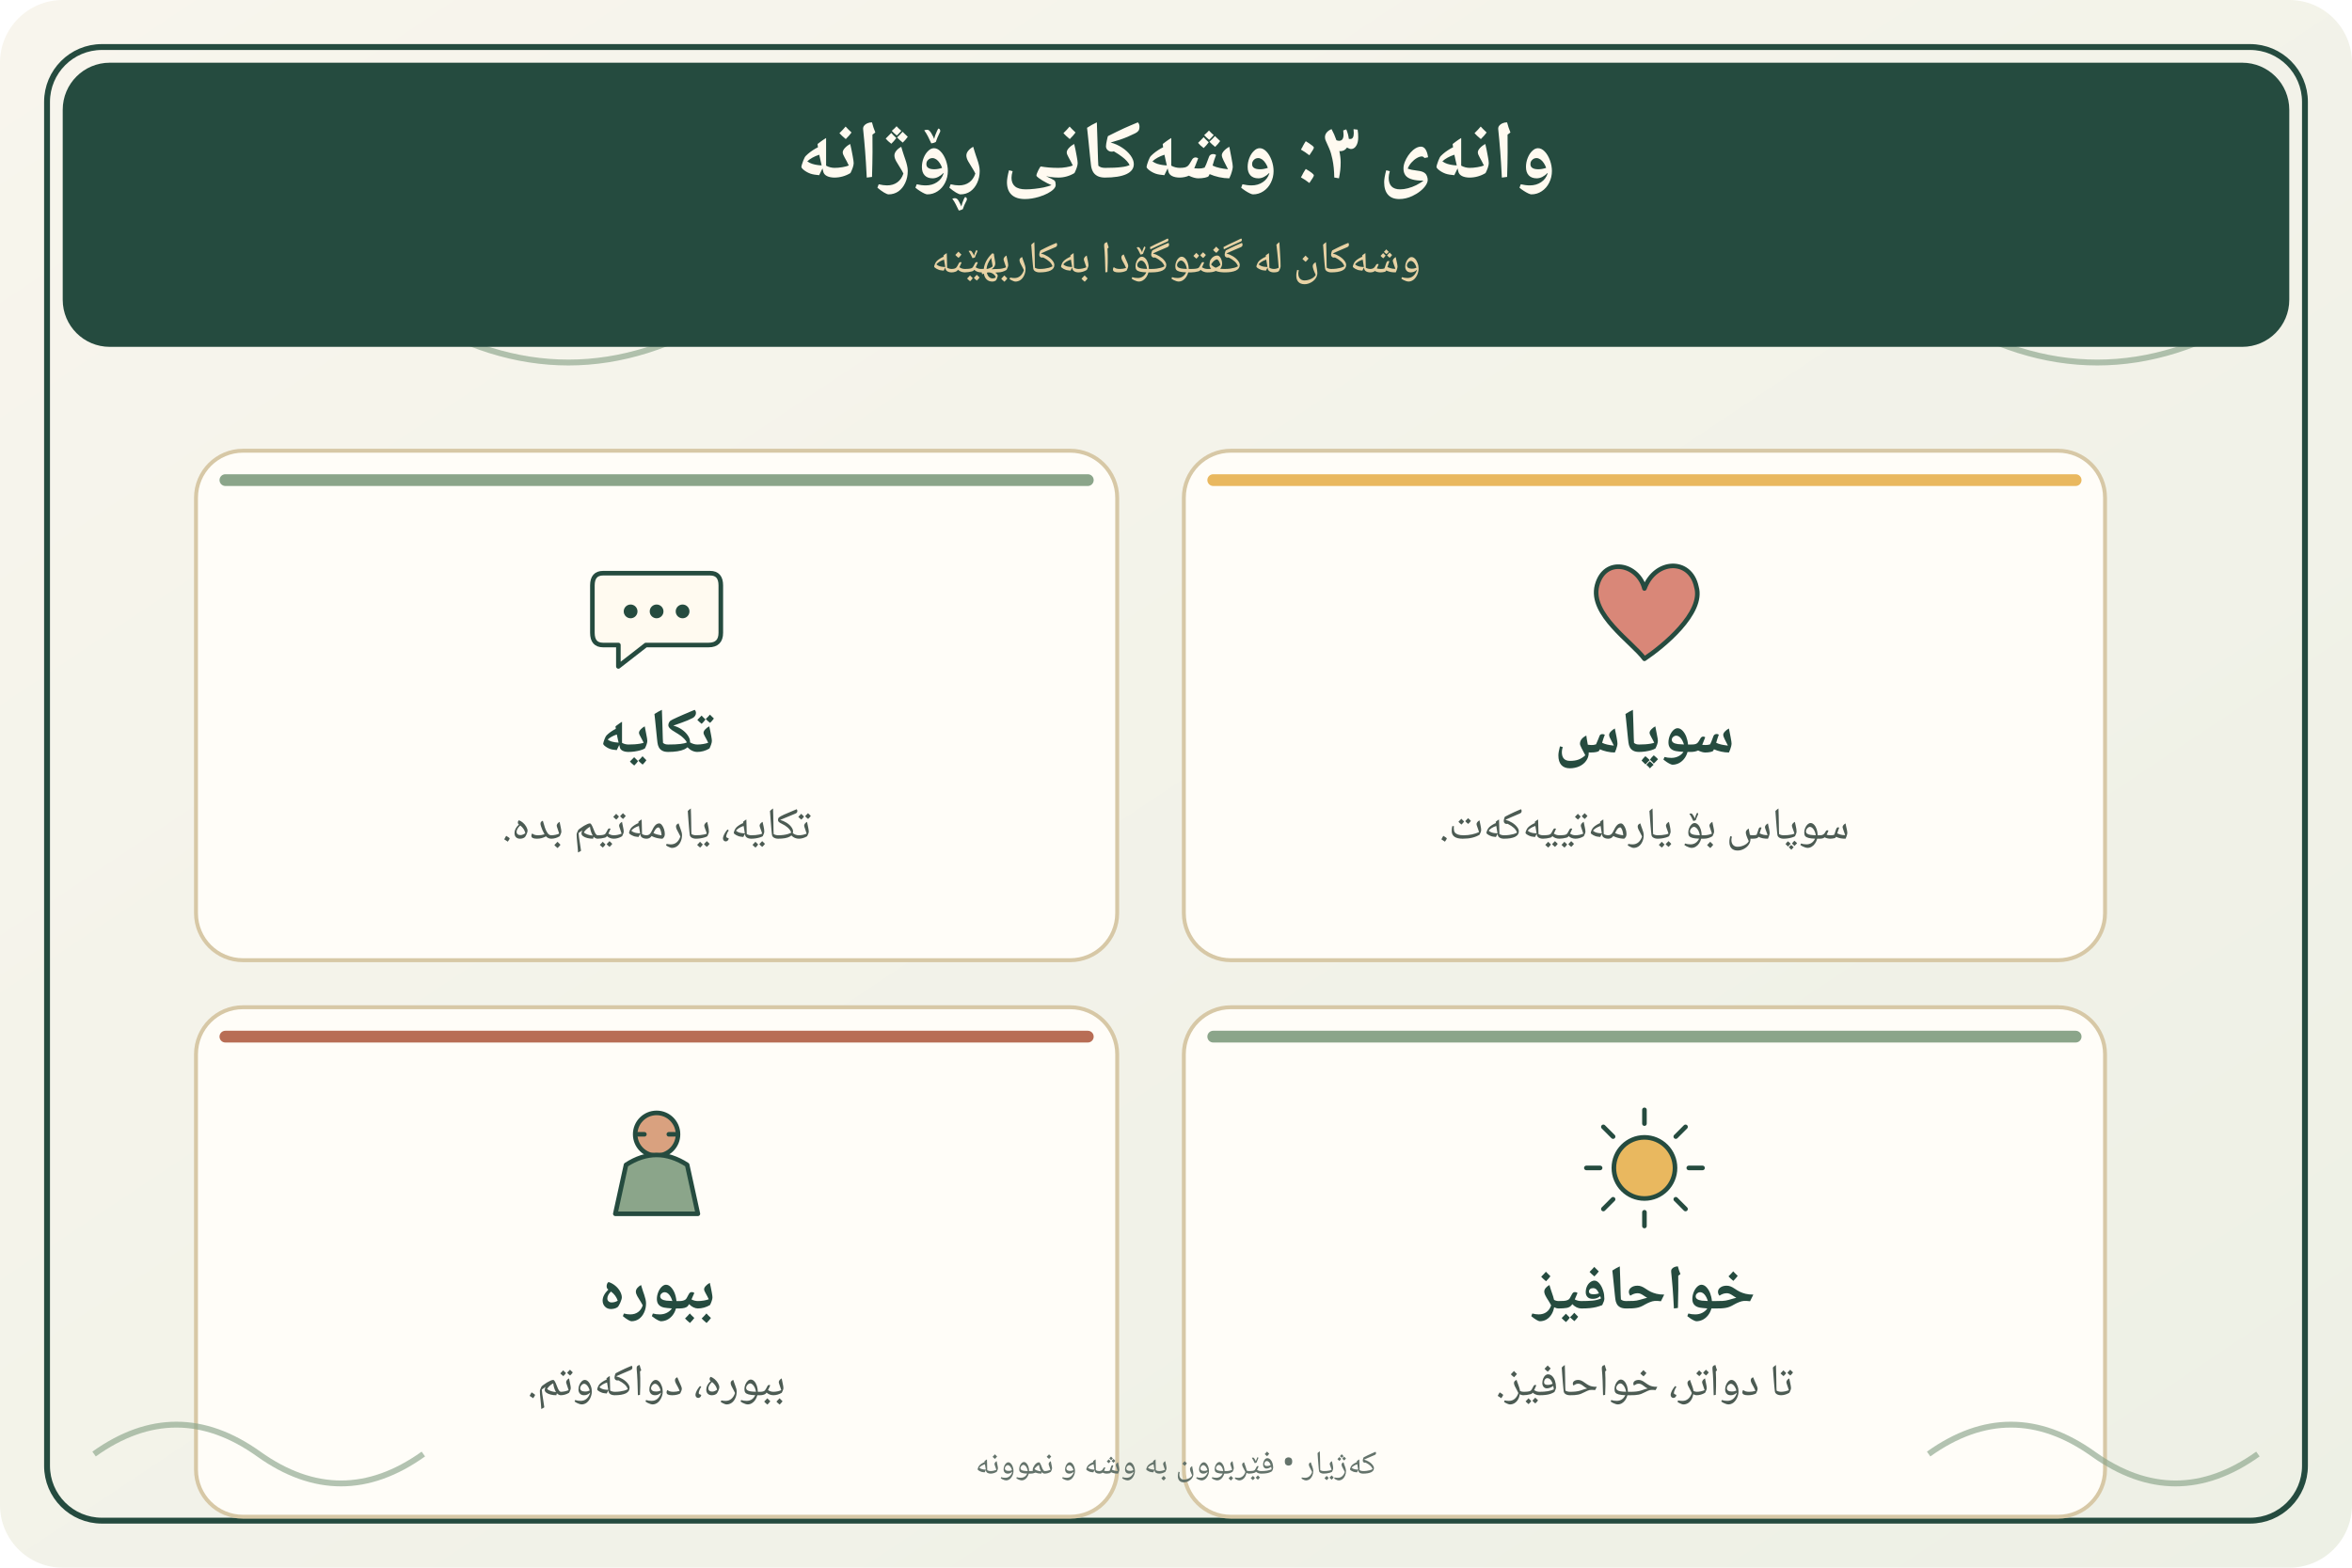
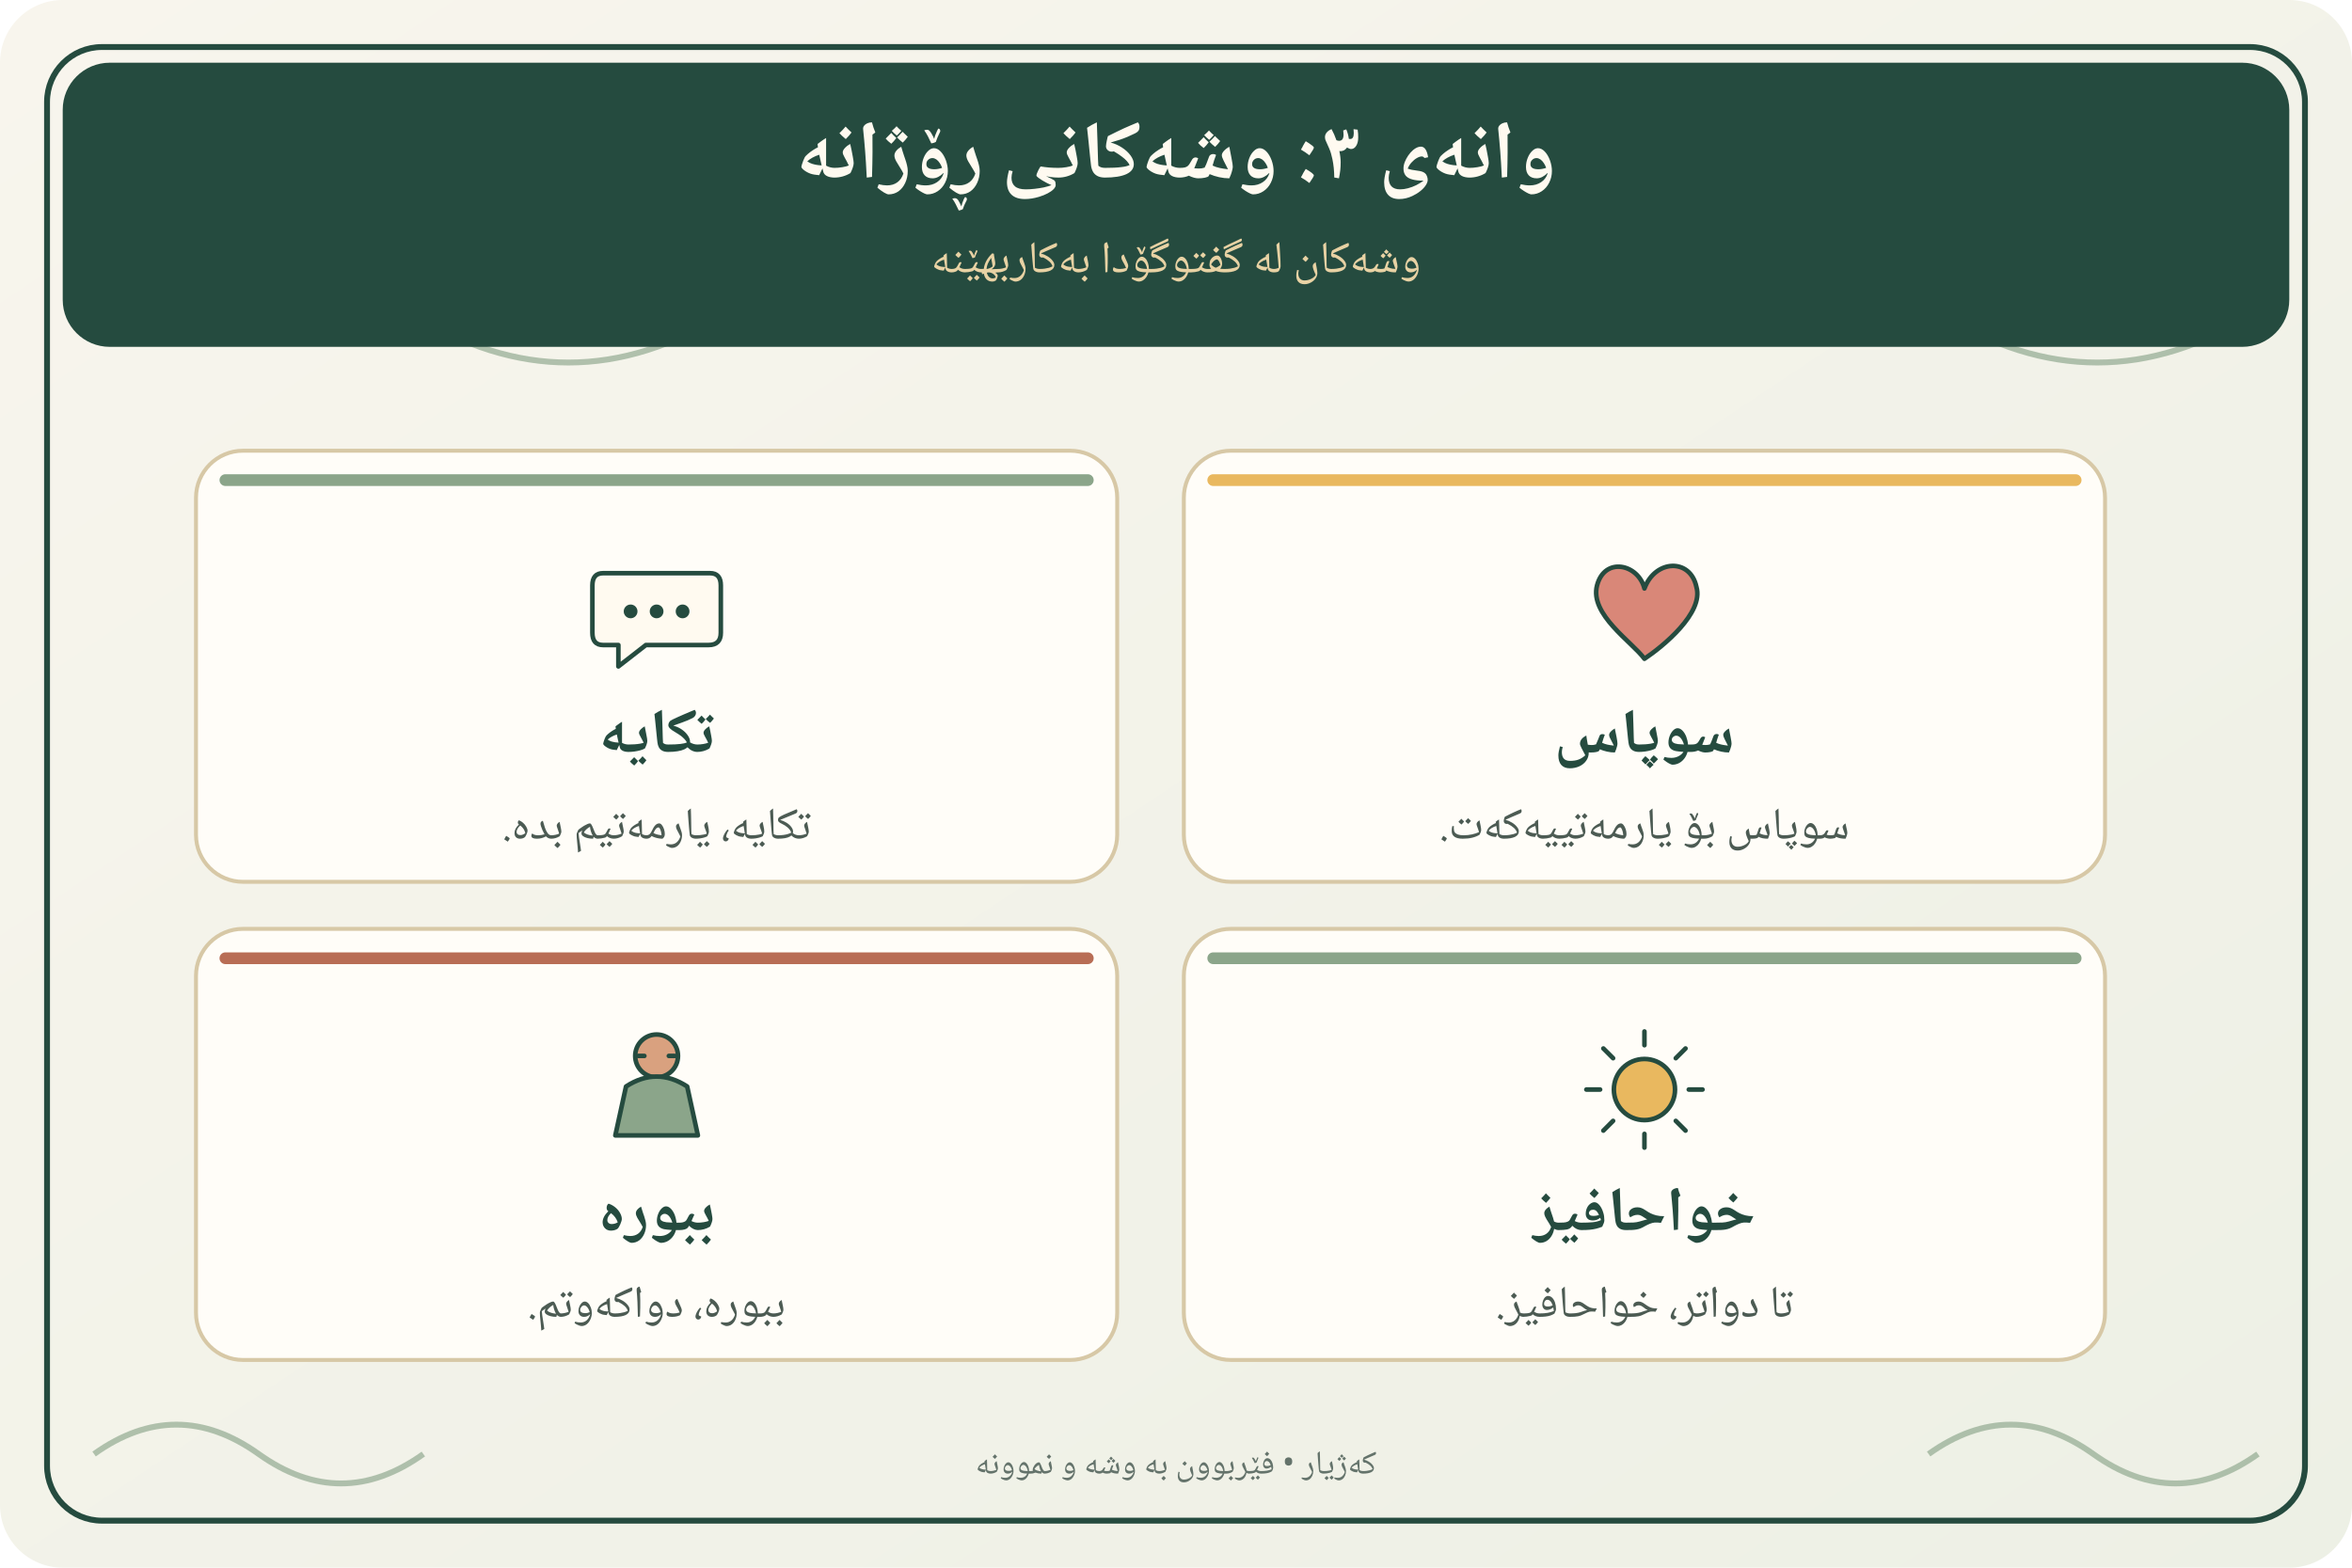
<svg xmlns="http://www.w3.org/2000/svg" width="1200" height="800" viewBox="0 0 1200 800" role="img" aria-label="وانەی ٣: وشەکانی ڕۆژانە">
  <defs>
    <linearGradient id="bg" x1="0" y1="0" x2="1" y2="1">
      <stop offset="0" stop-color="#f8f5ed" />
      <stop offset="1" stop-color="#edf0e5" />
    </linearGradient>
  </defs>
  <rect width="1200" height="800" rx="32" fill="url(#bg)" />
  <rect x="24" y="24" width="1152" height="752" rx="28" fill="none" stroke="#254b3f" stroke-width="3" />
  <path d="M50 160 Q130 110 210 160 T370 160" fill="none" stroke="#8ba58a" stroke-width="3" opacity=".65" />
  <path d="M830 160 Q910 110 990 160 T1150 160" fill="none" stroke="#8ba58a" stroke-width="3" opacity=".65" />
  <rect x="32" y="32" width="1136" height="145" rx="24" fill="#254b3f" />
  <text x="600" y="91" text-anchor="middle" direction="rtl" unicode-bidi="plaintext" font-family="Noto Naskh Arabic, Noto Sans Arabic, sans-serif" font-size="42" font-weight="700" fill="#fffaf0">وانەی ٣: وشەکانی ڕۆژانە</text>
  <text x="600" y="139" text-anchor="middle" direction="rtl" unicode-bidi="plaintext" font-family="Noto Naskh Arabic, Noto Sans Arabic, sans-serif" font-size="23" fill="#e8d2a4">وشەکان لە گفتوگۆدا بەکاربهێنە</text>
  <g>
-     <rect x="100" y="230" width="470" height="260" rx="24" fill="#fffdf8" stroke="#d7c8a6" stroke-width="2" />
+     <rect x="100" y="230" width="470" height="220" rx="24" fill="#fffdf8" stroke="#d7c8a6" stroke-width="2" />
    <rect x="112" y="242" width="446" height="6" rx="3" fill="#8ba58a" />
    <g transform="translate(335 312) scale(0.78)" stroke="#254b3f" stroke-width="3" stroke-linecap="round" stroke-linejoin="round">
      <path d="M-35 -25 H35 Q42 -25 42 -17 V14 Q42 22 34 22 H-7 L-25 36 V22 H-35 Q-42 22 -42 14 V-17Q-42 -25 -35 -25Z" fill="#fffaf0" />
      <circle cx="-17" cy="0" r="3" fill="#254b3f" />
      <circle cx="0" cy="0" r="3" fill="#254b3f" />
      <circle cx="17" cy="0" r="3" fill="#254b3f" />
    </g>
    <text x="335" y="384" text-anchor="middle" direction="rtl" unicode-bidi="plaintext" font-family="Noto Naskh Arabic, Noto Sans Arabic, sans-serif" font-size="32" font-weight="700" fill="#254b3f">تکایە</text>
    <text x="335" y="428" text-anchor="middle" direction="rtl" unicode-bidi="plaintext" font-family="Noto Naskh Arabic, Noto Sans Arabic, sans-serif" font-size="23" fill="#4c5b53">تکایە، یارمەتیم بدە.</text>
  </g>
  <g>
-     <rect x="604" y="230" width="470" height="260" rx="24" fill="#fffdf8" stroke="#d7c8a6" stroke-width="2" />
+     <rect x="604" y="230" width="470" height="220" rx="24" fill="#fffdf8" stroke="#d7c8a6" stroke-width="2" />
    <rect x="616" y="242" width="446" height="6" rx="3" fill="#e9b85f" />
    <g transform="translate(839 312) scale(0.78)" stroke="#254b3f" stroke-width="3" stroke-linecap="round" stroke-linejoin="round">
      <path d="M0 31 C-8 20 -36 2 -31 -17 C-26 -36 -4 -31 0 -15 C7 -34 30 -35 34 -16 C39 1 12 23 0 31Z" fill="#d98778" />
    </g>
    <text x="839" y="384" text-anchor="middle" direction="rtl" unicode-bidi="plaintext" font-family="Noto Naskh Arabic, Noto Sans Arabic, sans-serif" font-size="32" font-weight="700" fill="#254b3f">سوپاس</text>
    <text x="839" y="428" text-anchor="middle" direction="rtl" unicode-bidi="plaintext" font-family="Noto Naskh Arabic, Noto Sans Arabic, sans-serif" font-size="23" fill="#4c5b53">سوپاس بۆ یارمەتییەکەت.</text>
  </g>
  <g>
-     <rect x="100" y="514" width="470" height="260" rx="24" fill="#fffdf8" stroke="#d7c8a6" stroke-width="2" />
-     <rect x="112" y="526" width="446" height="6" rx="3" fill="#b86d55" />
-     <g transform="translate(335 596) scale(0.78)" stroke="#254b3f" stroke-width="3" stroke-linecap="round" stroke-linejoin="round">
+     <rect x="100" y="474" width="470" height="220" rx="24" fill="#fffdf8" stroke="#d7c8a6" stroke-width="2" />
+     <rect x="112" y="486" width="446" height="6" rx="3" fill="#b86d55" />
+     <g transform="translate(335 556) scale(0.78)" stroke="#254b3f" stroke-width="3" stroke-linecap="round" stroke-linejoin="round">
      <circle cx="0" cy="-22" r="14" fill="#d9a17f" />
      <path d="M-27 30 L-20 -2 Q0 -15 20 -2 L27 30Z" fill="#8ba58a" />
      <path d="M-12 -22 H-8 M8 -22 H12" fill="none" />
    </g>
-     <text x="335" y="668" text-anchor="middle" direction="rtl" unicode-bidi="plaintext" font-family="Noto Naskh Arabic, Noto Sans Arabic, sans-serif" font-size="32" font-weight="700" fill="#254b3f">ببورە</text>
-     <text x="335" y="712" text-anchor="middle" direction="rtl" unicode-bidi="plaintext" font-family="Noto Naskh Arabic, Noto Sans Arabic, sans-serif" font-size="23" fill="#4c5b53">ببورە، دواکەوتم.</text>
+     <text x="335" y="628" text-anchor="middle" direction="rtl" unicode-bidi="plaintext" font-family="Noto Naskh Arabic, Noto Sans Arabic, sans-serif" font-size="32" font-weight="700" fill="#254b3f">ببورە</text>
+     <text x="335" y="672" text-anchor="middle" direction="rtl" unicode-bidi="plaintext" font-family="Noto Naskh Arabic, Noto Sans Arabic, sans-serif" font-size="23" fill="#4c5b53">ببورە، دواکەوتم.</text>
  </g>
  <g>
-     <rect x="604" y="514" width="470" height="260" rx="24" fill="#fffdf8" stroke="#d7c8a6" stroke-width="2" />
-     <rect x="616" y="526" width="446" height="6" rx="3" fill="#8ba58a" />
-     <g transform="translate(839 596) scale(0.78)" stroke="#254b3f" stroke-width="3" stroke-linecap="round" stroke-linejoin="round">
+     <rect x="604" y="474" width="470" height="220" rx="24" fill="#fffdf8" stroke="#d7c8a6" stroke-width="2" />
+     <rect x="616" y="486" width="446" height="6" rx="3" fill="#8ba58a" />
+     <g transform="translate(839 556) scale(0.78)" stroke="#254b3f" stroke-width="3" stroke-linecap="round" stroke-linejoin="round">
      <circle cx="0" cy="0" r="20" fill="#e9b85f" />
      <path d="M0 -29 V-38" transform="rotate(0)" />
      <path d="M0 -29 V-38" transform="rotate(45)" />
      <path d="M0 -29 V-38" transform="rotate(90)" />
      <path d="M0 -29 V-38" transform="rotate(135)" />
      <path d="M0 -29 V-38" transform="rotate(180)" />
      <path d="M0 -29 V-38" transform="rotate(225)" />
      <path d="M0 -29 V-38" transform="rotate(270)" />
      <path d="M0 -29 V-38" transform="rotate(315)" />
    </g>
-     <text x="839" y="668" text-anchor="middle" direction="rtl" unicode-bidi="plaintext" font-family="Noto Naskh Arabic, Noto Sans Arabic, sans-serif" font-size="32" font-weight="700" fill="#254b3f">خواحافیز</text>
-     <text x="839" y="712" text-anchor="middle" direction="rtl" unicode-bidi="plaintext" font-family="Noto Naskh Arabic, Noto Sans Arabic, sans-serif" font-size="23" fill="#4c5b53">تا دواتر، خواحافیز.</text>
+     <text x="839" y="628" text-anchor="middle" direction="rtl" unicode-bidi="plaintext" font-family="Noto Naskh Arabic, Noto Sans Arabic, sans-serif" font-size="32" font-weight="700" fill="#254b3f">خواحافیز</text>
+     <text x="839" y="672" text-anchor="middle" direction="rtl" unicode-bidi="plaintext" font-family="Noto Naskh Arabic, Noto Sans Arabic, sans-serif" font-size="23" fill="#4c5b53">تا دواتر، خواحافیز.</text>
  </g>
  <path d="M48 742 Q90 712 132 742 T216 742 M984 742 Q1026 712 1068 742 T1152 742" fill="none" stroke="#8ba58a" stroke-width="3" opacity=".65" />
  <text x="600" y="752" text-anchor="middle" direction="rtl" unicode-bidi="plaintext" font-family="Noto Naskh Arabic, Noto Sans Arabic, sans-serif" font-size="17" fill="#64736b">کەژیار • فێربوون بە وشە و نموونە</text>
</svg>
